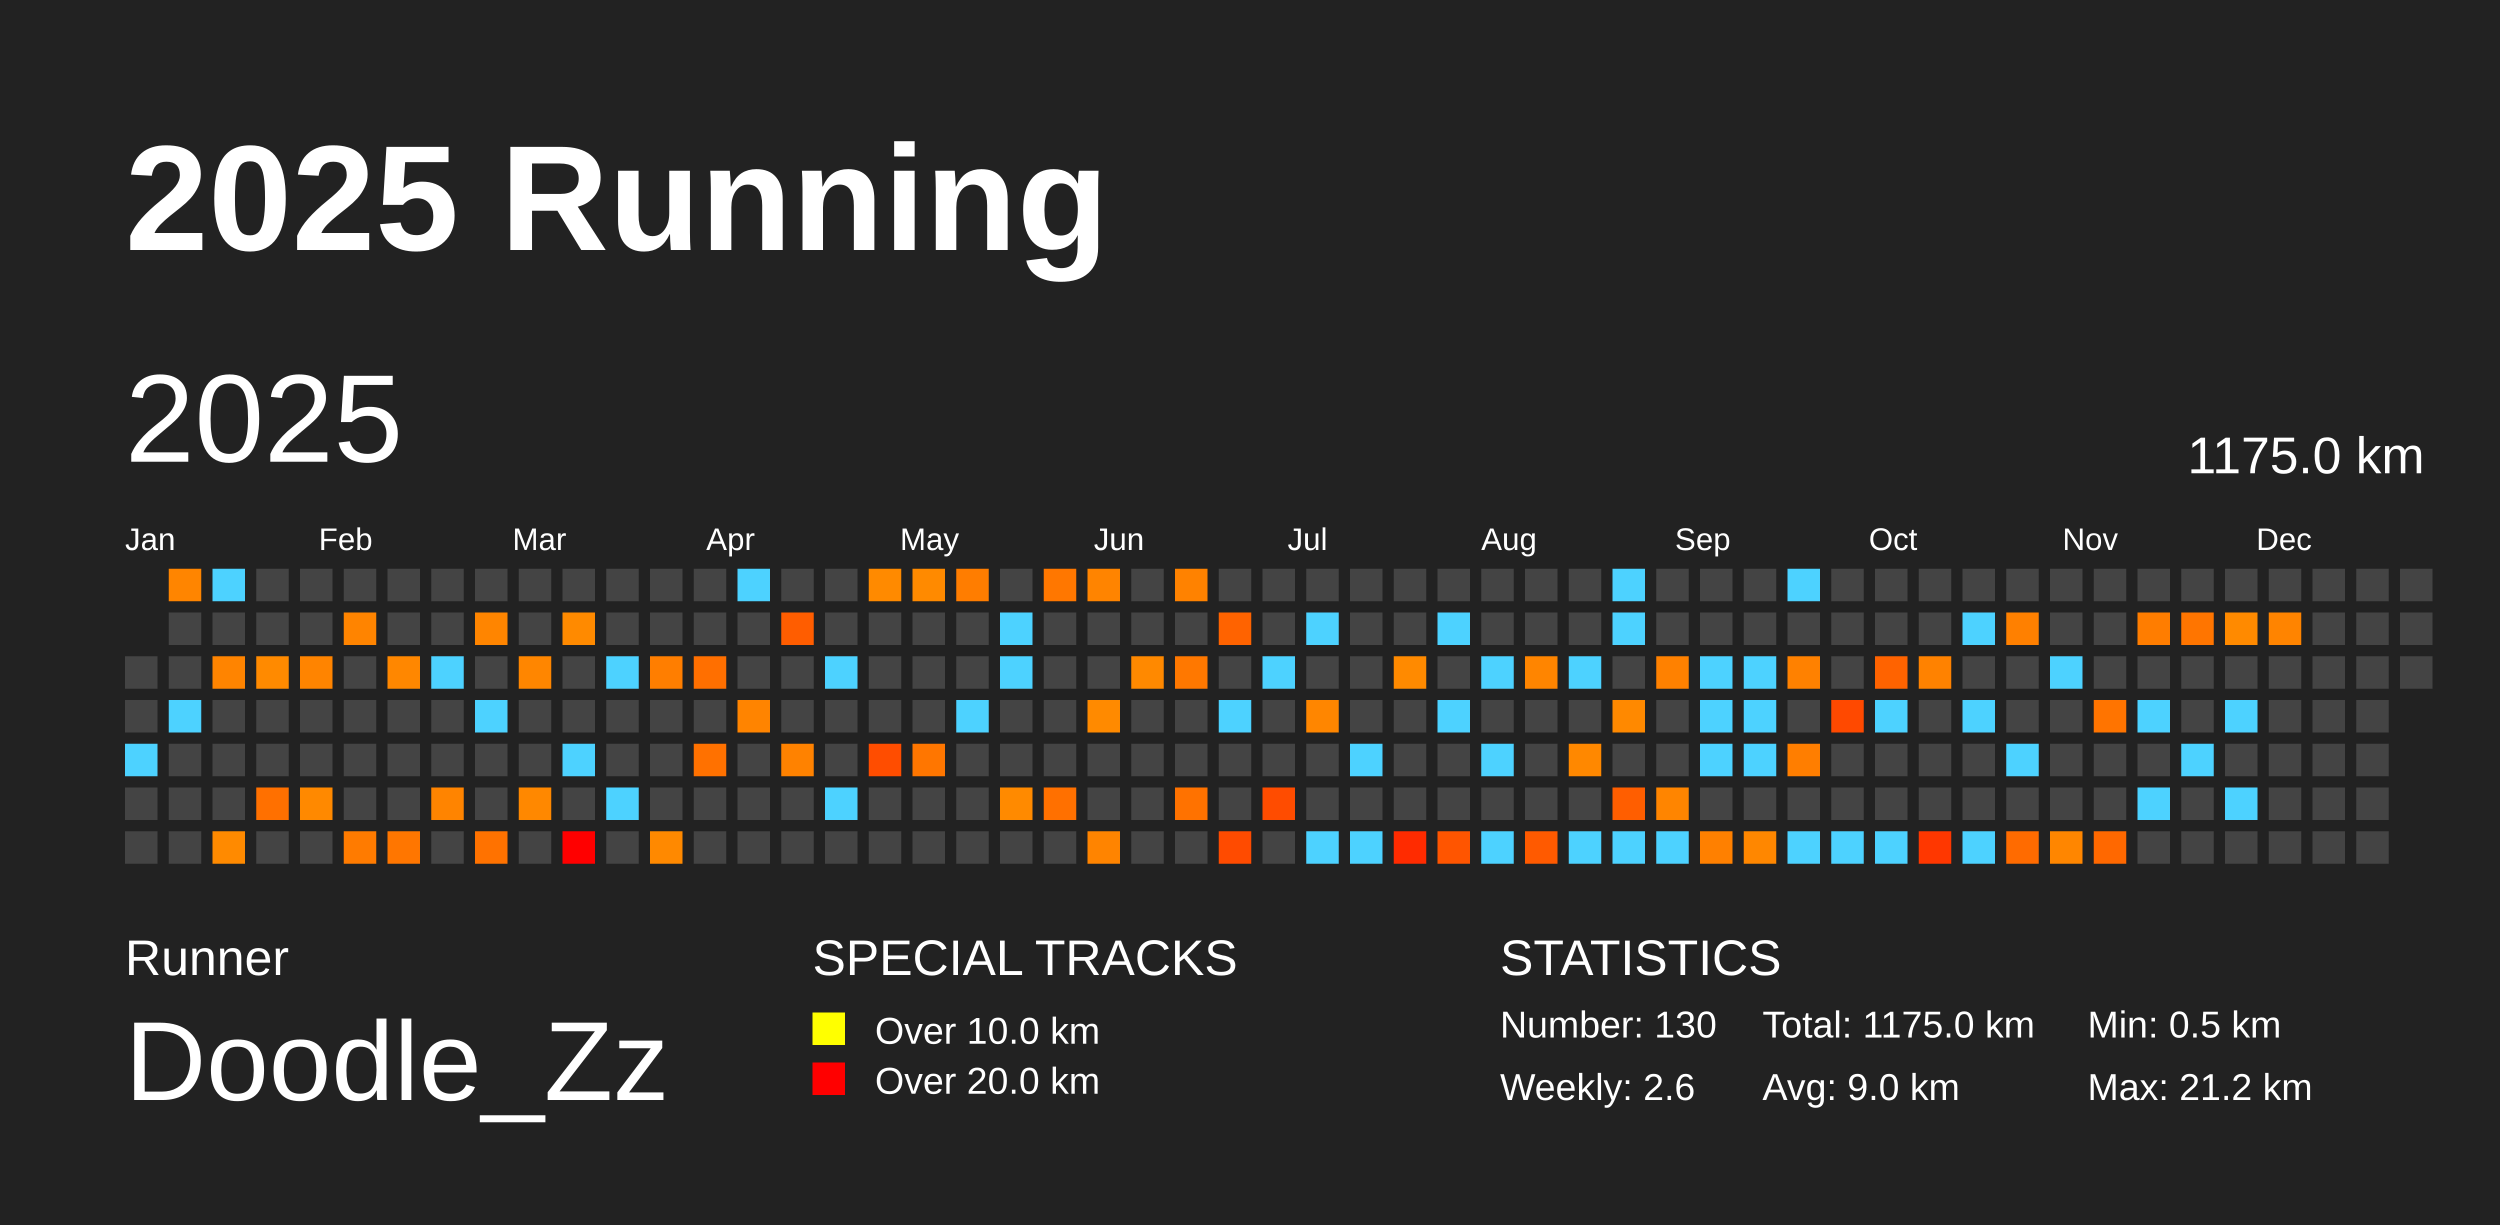
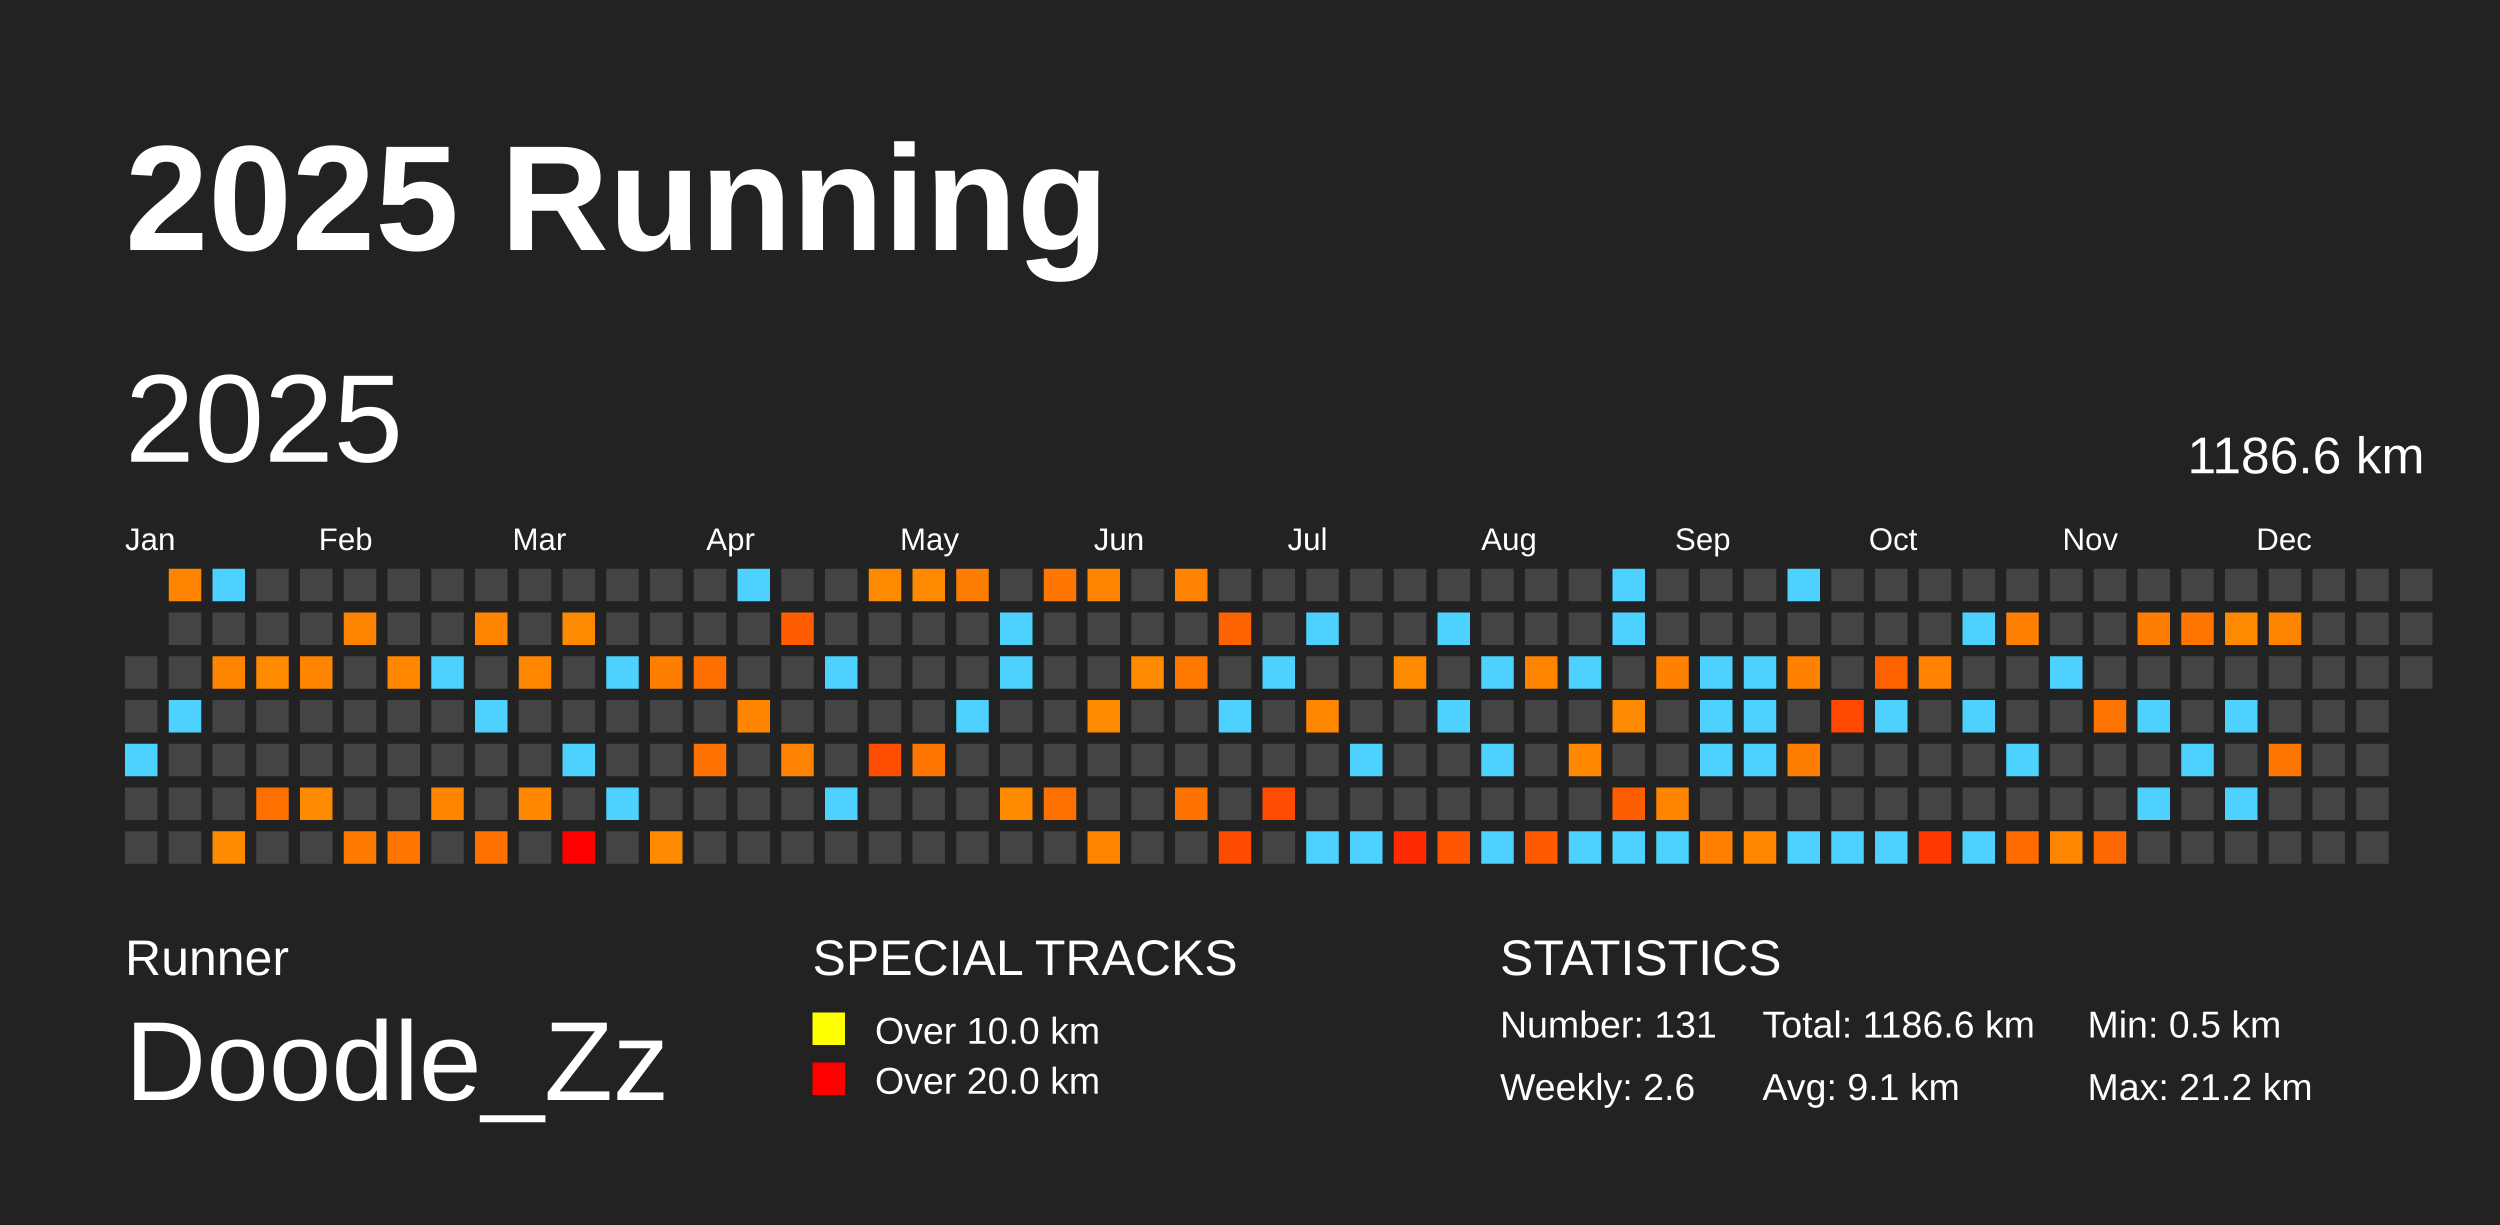
<svg xmlns="http://www.w3.org/2000/svg" baseProfile="full" height="98mm" version="1.1" viewBox="0,0,200,98" width="200mm">
  <defs />
  <rect fill="#222222" height="98" width="200" x="0" y="0" />
  <text fill="#FFFFFF" style="font-size:12px; font-family:Arial; font-weight:bold;" x="10" y="20">2025 Running</text>
  <text fill="#FFFFFF" style="font-size:4px; font-family:Arial" x="10" y="78">Runner</text>
  <text fill="#FFFFFF" style="font-size:9px; font-family:Arial" x="10" y="88">Doodle_Zz</text>
  <text fill="#FFFFFF" style="font-size:4px; font-family:Arial" x="65" y="78">SPECIAL TRACKS</text>
  <rect fill="yellow" height="2.6" width="2.6" x="65" y="81" />
  <text fill="#FFFFFF" style="font-size:3px; font-family:Arial" x="70" y="83.5">Over 10.0 km</text>
  <rect fill="red" height="2.6" width="2.6" x="65" y="85" />
  <text fill="#FFFFFF" style="font-size:3px; font-family:Arial" x="70" y="87.5">Over 20.0 km</text>
  <text fill="#FFFFFF" style="font-size:4px; font-family:Arial" x="120" y="78">STATISTICS</text>
-   <text fill="#FFFFFF" style="font-size:3px; font-family:Arial" x="120" y="83">Number: 130</text>
+   <text fill="#FFFFFF" style="font-size:3px; font-family:Arial" x="120" y="83">Number: 131</text>
  <text fill="#FFFFFF" style="font-size:3px; font-family:Arial" x="120" y="88">Weekly: 2.6</text>
-   <text fill="#FFFFFF" style="font-size:3px; font-family:Arial" x="141" y="83">Total: 1175.0 km</text>
-   <text fill="#FFFFFF" style="font-size:3px; font-family:Arial" x="141" y="88">Avg: 9.0 km</text>
+   <text fill="#FFFFFF" style="font-size:3px; font-family:Arial" x="141" y="83">Total: 1186.6 km</text>
+   <text fill="#FFFFFF" style="font-size:3px; font-family:Arial" x="141" y="88">Avg: 9.1 km</text>
  <text fill="#FFFFFF" style="font-size:3px; font-family:Arial" x="167" y="83">Min: 0.5 km</text>
  <text fill="#FFFFFF" style="font-size:3px; font-family:Arial" x="167" y="88">Max: 21.2 km</text>
  <text dominant-baseline="hanging" fill="#FFFFFF" style="font-size:10.0px; font-family:Arial;" x="10" y="30">2025</text>
-   <text dominant-baseline="hanging" fill="#FFFFFF" style="font-size:4.125px; font-family:Arial;" x="175" y="35">1175.0 km</text>
+   <text dominant-baseline="hanging" fill="#FFFFFF" style="font-size:4.125px; font-family:Arial;" x="175" y="35">1186.6 km</text>
  <text fill="#FFFFFF" style="font-size:2.5px; font-family:Arial" x="10.0" y="44">Jan</text>
  <text fill="#FFFFFF" style="font-size:2.5px; font-family:Arial" x="25.5" y="44">Feb</text>
  <text fill="#FFFFFF" style="font-size:2.5px; font-family:Arial" x="41.0" y="44">Mar</text>
  <text fill="#FFFFFF" style="font-size:2.5px; font-family:Arial" x="56.5" y="44">Apr</text>
  <text fill="#FFFFFF" style="font-size:2.5px; font-family:Arial" x="72.0" y="44">May</text>
  <text fill="#FFFFFF" style="font-size:2.5px; font-family:Arial" x="87.5" y="44">Jun</text>
  <text fill="#FFFFFF" style="font-size:2.5px; font-family:Arial" x="103.0" y="44">Jul</text>
  <text fill="#FFFFFF" style="font-size:2.5px; font-family:Arial" x="118.5" y="44">Aug</text>
  <text fill="#FFFFFF" style="font-size:2.5px; font-family:Arial" x="134.0" y="44">Sep</text>
  <text fill="#FFFFFF" style="font-size:2.5px; font-family:Arial" x="149.5" y="44">Oct</text>
  <text fill="#FFFFFF" style="font-size:2.5px; font-family:Arial" x="165.0" y="44">Nov</text>
  <text fill="#FFFFFF" style="font-size:2.5px; font-family:Arial" x="180.5" y="44">Dec</text>
  <rect fill="#444444" height="2.6" width="2.6" x="10.0" y="52.5" />
  <rect fill="#444444" height="2.6" width="2.6" x="10.0" y="56.0" />
  <rect fill="#4dd2ff" height="2.6" width="2.6" x="10.0" y="59.5" />
  <rect fill="#444444" height="2.6" width="2.6" x="10.0" y="63.0" />
  <rect fill="#444444" height="2.6" width="2.6" x="10.0" y="66.5" />
  <rect fill="#ff8500" height="2.6" width="2.6" x="13.5" y="45.5" />
  <rect fill="#444444" height="2.6" width="2.6" x="13.5" y="49.0" />
  <rect fill="#444444" height="2.6" width="2.6" x="13.5" y="52.5" />
  <rect fill="#4dd2ff" height="2.6" width="2.6" x="13.5" y="56.0" />
  <rect fill="#444444" height="2.6" width="2.6" x="13.5" y="59.5" />
  <rect fill="#444444" height="2.6" width="2.6" x="13.5" y="63.0" />
  <rect fill="#444444" height="2.6" width="2.6" x="13.5" y="66.5" />
  <rect fill="#4dd2ff" height="2.6" width="2.6" x="17.0" y="45.5" />
  <rect fill="#444444" height="2.6" width="2.6" x="17.0" y="49.0" />
  <rect fill="#ff8400" height="2.6" width="2.6" x="17.0" y="52.5" />
  <rect fill="#444444" height="2.6" width="2.6" x="17.0" y="56.0" />
  <rect fill="#444444" height="2.6" width="2.6" x="17.0" y="59.5" />
  <rect fill="#444444" height="2.6" width="2.6" x="17.0" y="63.0" />
  <rect fill="#ff8a00" height="2.6" width="2.6" x="17.0" y="66.5" />
  <rect fill="#444444" height="2.6" width="2.6" x="20.5" y="45.5" />
  <rect fill="#444444" height="2.6" width="2.6" x="20.5" y="49.0" />
  <rect fill="#ff8a00" height="2.6" width="2.6" x="20.5" y="52.5" />
  <rect fill="#444444" height="2.6" width="2.6" x="20.5" y="56.0" />
  <rect fill="#444444" height="2.6" width="2.6" x="20.5" y="59.5" />
  <rect fill="#ff7000" height="2.6" width="2.6" x="20.5" y="63.0" />
  <rect fill="#444444" height="2.6" width="2.6" x="20.5" y="66.5" />
  <rect fill="#444444" height="2.6" width="2.6" x="24.0" y="45.5" />
  <rect fill="#444444" height="2.6" width="2.6" x="24.0" y="49.0" />
  <rect fill="#ff8400" height="2.6" width="2.6" x="24.0" y="52.5" />
  <rect fill="#444444" height="2.6" width="2.6" x="24.0" y="56.0" />
  <rect fill="#444444" height="2.6" width="2.6" x="24.0" y="59.5" />
  <rect fill="#ff8900" height="2.6" width="2.6" x="24.0" y="63.0" />
  <rect fill="#444444" height="2.6" width="2.6" x="24.0" y="66.5" />
  <rect fill="#444444" height="2.6" width="2.6" x="27.5" y="45.5" />
  <rect fill="#ff8400" height="2.6" width="2.6" x="27.5" y="49.0" />
  <rect fill="#444444" height="2.6" width="2.6" x="27.5" y="52.5" />
  <rect fill="#444444" height="2.6" width="2.6" x="27.5" y="56.0" />
  <rect fill="#444444" height="2.6" width="2.6" x="27.5" y="59.5" />
  <rect fill="#444444" height="2.6" width="2.6" x="27.5" y="63.0" />
  <rect fill="#ff7b00" height="2.6" width="2.6" x="27.5" y="66.5" />
  <rect fill="#444444" height="2.6" width="2.6" x="31.0" y="45.5" />
  <rect fill="#444444" height="2.6" width="2.6" x="31.0" y="49.0" />
  <rect fill="#ff8700" height="2.6" width="2.6" x="31.0" y="52.5" />
  <rect fill="#444444" height="2.6" width="2.6" x="31.0" y="56.0" />
  <rect fill="#444444" height="2.6" width="2.6" x="31.0" y="59.5" />
  <rect fill="#444444" height="2.6" width="2.6" x="31.0" y="63.0" />
  <rect fill="#ff7600" height="2.6" width="2.6" x="31.0" y="66.5" />
  <rect fill="#444444" height="2.6" width="2.6" x="34.5" y="45.5" />
  <rect fill="#444444" height="2.6" width="2.6" x="34.5" y="49.0" />
  <rect fill="#4dd2ff" height="2.6" width="2.6" x="34.5" y="52.5" />
  <rect fill="#444444" height="2.6" width="2.6" x="34.5" y="56.0" />
  <rect fill="#444444" height="2.6" width="2.6" x="34.5" y="59.5" />
  <rect fill="#ff8400" height="2.6" width="2.6" x="34.5" y="63.0" />
  <rect fill="#444444" height="2.6" width="2.6" x="34.5" y="66.5" />
  <rect fill="#444444" height="2.6" width="2.6" x="38.0" y="45.5" />
  <rect fill="#ff8500" height="2.6" width="2.6" x="38.0" y="49.0" />
  <rect fill="#444444" height="2.6" width="2.6" x="38.0" y="52.5" />
  <rect fill="#4dd2ff" height="2.6" width="2.6" x="38.0" y="56.0" />
  <rect fill="#444444" height="2.6" width="2.6" x="38.0" y="59.5" />
  <rect fill="#444444" height="2.6" width="2.6" x="38.0" y="63.0" />
  <rect fill="#ff7200" height="2.6" width="2.6" x="38.0" y="66.5" />
  <rect fill="#444444" height="2.6" width="2.6" x="41.5" y="45.5" />
  <rect fill="#444444" height="2.6" width="2.6" x="41.5" y="49.0" />
  <rect fill="#ff8600" height="2.6" width="2.6" x="41.5" y="52.5" />
  <rect fill="#444444" height="2.6" width="2.6" x="41.5" y="56.0" />
  <rect fill="#444444" height="2.6" width="2.6" x="41.5" y="59.5" />
  <rect fill="#ff8800" height="2.6" width="2.6" x="41.5" y="63.0" />
  <rect fill="#444444" height="2.6" width="2.6" x="41.5" y="66.5" />
  <rect fill="#444444" height="2.6" width="2.6" x="45.0" y="45.5" />
  <rect fill="#ff8a00" height="2.6" width="2.6" x="45.0" y="49.0" />
  <rect fill="#444444" height="2.6" width="2.6" x="45.0" y="52.5" />
  <rect fill="#444444" height="2.6" width="2.6" x="45.0" y="56.0" />
  <rect fill="#4dd2ff" height="2.6" width="2.6" x="45.0" y="59.5" />
  <rect fill="#444444" height="2.6" width="2.6" x="45.0" y="63.0" />
  <rect fill="red" height="2.6" width="2.6" x="45.0" y="66.5" />
  <rect fill="#444444" height="2.6" width="2.6" x="48.5" y="45.5" />
  <rect fill="#444444" height="2.6" width="2.6" x="48.5" y="49.0" />
  <rect fill="#4dd2ff" height="2.6" width="2.6" x="48.5" y="52.5" />
  <rect fill="#444444" height="2.6" width="2.6" x="48.5" y="56.0" />
  <rect fill="#444444" height="2.6" width="2.6" x="48.5" y="59.5" />
  <rect fill="#4dd2ff" height="2.6" width="2.6" x="48.5" y="63.0" />
  <rect fill="#444444" height="2.6" width="2.6" x="48.5" y="66.5" />
  <rect fill="#444444" height="2.6" width="2.6" x="52.0" y="45.5" />
  <rect fill="#444444" height="2.6" width="2.6" x="52.0" y="49.0" />
  <rect fill="#ff7e00" height="2.6" width="2.6" x="52.0" y="52.5" />
  <rect fill="#444444" height="2.6" width="2.6" x="52.0" y="56.0" />
  <rect fill="#444444" height="2.6" width="2.6" x="52.0" y="59.5" />
  <rect fill="#444444" height="2.6" width="2.6" x="52.0" y="63.0" />
  <rect fill="#ff8900" height="2.6" width="2.6" x="52.0" y="66.5" />
  <rect fill="#444444" height="2.6" width="2.6" x="55.5" y="45.5" />
  <rect fill="#444444" height="2.6" width="2.6" x="55.5" y="49.0" />
  <rect fill="#ff6f00" height="2.6" width="2.6" x="55.5" y="52.5" />
  <rect fill="#444444" height="2.6" width="2.6" x="55.5" y="56.0" />
  <rect fill="#ff7100" height="2.6" width="2.6" x="55.5" y="59.5" />
  <rect fill="#444444" height="2.6" width="2.6" x="55.5" y="63.0" />
  <rect fill="#444444" height="2.6" width="2.6" x="55.5" y="66.5" />
  <rect fill="#4dd2ff" height="2.6" width="2.6" x="59.0" y="45.5" />
  <rect fill="#444444" height="2.6" width="2.6" x="59.0" y="49.0" />
  <rect fill="#444444" height="2.6" width="2.6" x="59.0" y="52.5" />
  <rect fill="#ff8400" height="2.6" width="2.6" x="59.0" y="56.0" />
  <rect fill="#444444" height="2.6" width="2.6" x="59.0" y="59.5" />
  <rect fill="#444444" height="2.6" width="2.6" x="59.0" y="63.0" />
  <rect fill="#444444" height="2.6" width="2.6" x="59.0" y="66.5" />
  <rect fill="#444444" height="2.6" width="2.6" x="62.5" y="45.5" />
  <rect fill="#ff5d00" height="2.6" width="2.6" x="62.5" y="49.0" />
  <rect fill="#444444" height="2.6" width="2.6" x="62.5" y="52.5" />
  <rect fill="#444444" height="2.6" width="2.6" x="62.5" y="56.0" />
  <rect fill="#ff8200" height="2.6" width="2.6" x="62.5" y="59.5" />
  <rect fill="#444444" height="2.6" width="2.6" x="62.5" y="63.0" />
  <rect fill="#444444" height="2.6" width="2.6" x="62.5" y="66.5" />
  <rect fill="#444444" height="2.6" width="2.6" x="66.0" y="45.5" />
  <rect fill="#444444" height="2.6" width="2.6" x="66.0" y="49.0" />
  <rect fill="#4dd2ff" height="2.6" width="2.6" x="66.0" y="52.5" />
  <rect fill="#444444" height="2.6" width="2.6" x="66.0" y="56.0" />
  <rect fill="#444444" height="2.6" width="2.6" x="66.0" y="59.5" />
  <rect fill="#4dd2ff" height="2.6" width="2.6" x="66.0" y="63.0" />
  <rect fill="#444444" height="2.6" width="2.6" x="66.0" y="66.5" />
  <rect fill="#ff8a00" height="2.6" width="2.6" x="69.5" y="45.5" />
  <rect fill="#444444" height="2.6" width="2.6" x="69.5" y="49.0" />
  <rect fill="#444444" height="2.6" width="2.6" x="69.5" y="52.5" />
  <rect fill="#444444" height="2.6" width="2.6" x="69.5" y="56.0" />
  <rect fill="#ff4d00" height="2.6" width="2.6" x="69.5" y="59.5" />
  <rect fill="#444444" height="2.6" width="2.6" x="69.5" y="63.0" />
  <rect fill="#444444" height="2.6" width="2.6" x="69.5" y="66.5" />
  <rect fill="#ff8a00" height="2.6" width="2.6" x="73.0" y="45.5" />
  <rect fill="#444444" height="2.6" width="2.6" x="73.0" y="49.0" />
  <rect fill="#444444" height="2.6" width="2.6" x="73.0" y="52.5" />
  <rect fill="#444444" height="2.6" width="2.6" x="73.0" y="56.0" />
  <rect fill="#ff7600" height="2.6" width="2.6" x="73.0" y="59.5" />
  <rect fill="#444444" height="2.6" width="2.6" x="73.0" y="63.0" />
  <rect fill="#444444" height="2.6" width="2.6" x="73.0" y="66.5" />
  <rect fill="#ff7d00" height="2.6" width="2.6" x="76.5" y="45.5" />
  <rect fill="#444444" height="2.6" width="2.6" x="76.5" y="49.0" />
  <rect fill="#444444" height="2.6" width="2.6" x="76.5" y="52.5" />
  <rect fill="#4dd2ff" height="2.6" width="2.6" x="76.5" y="56.0" />
  <rect fill="#444444" height="2.6" width="2.6" x="76.5" y="59.5" />
  <rect fill="#444444" height="2.6" width="2.6" x="76.5" y="63.0" />
  <rect fill="#444444" height="2.6" width="2.6" x="76.5" y="66.5" />
  <rect fill="#444444" height="2.6" width="2.6" x="80.0" y="45.5" />
  <rect fill="#4dd2ff" height="2.6" width="2.6" x="80.0" y="49.0" />
  <rect fill="#4dd2ff" height="2.6" width="2.6" x="80.0" y="52.5" />
  <rect fill="#444444" height="2.6" width="2.6" x="80.0" y="56.0" />
  <rect fill="#444444" height="2.6" width="2.6" x="80.0" y="59.5" />
  <rect fill="#ff8a00" height="2.6" width="2.6" x="80.0" y="63.0" />
  <rect fill="#444444" height="2.6" width="2.6" x="80.0" y="66.5" />
  <rect fill="#ff7700" height="2.6" width="2.6" x="83.5" y="45.5" />
  <rect fill="#444444" height="2.6" width="2.6" x="83.5" y="49.0" />
  <rect fill="#444444" height="2.6" width="2.6" x="83.5" y="52.5" />
  <rect fill="#444444" height="2.6" width="2.6" x="83.5" y="56.0" />
  <rect fill="#444444" height="2.6" width="2.6" x="83.5" y="59.5" />
  <rect fill="#ff7000" height="2.6" width="2.6" x="83.5" y="63.0" />
  <rect fill="#444444" height="2.6" width="2.6" x="83.5" y="66.5" />
  <rect fill="#ff8400" height="2.6" width="2.6" x="87.0" y="45.5" />
  <rect fill="#444444" height="2.6" width="2.6" x="87.0" y="49.0" />
  <rect fill="#444444" height="2.6" width="2.6" x="87.0" y="52.5" />
  <rect fill="#ff8a00" height="2.6" width="2.6" x="87.0" y="56.0" />
  <rect fill="#444444" height="2.6" width="2.6" x="87.0" y="59.5" />
  <rect fill="#444444" height="2.6" width="2.6" x="87.0" y="63.0" />
  <rect fill="#ff8400" height="2.6" width="2.6" x="87.0" y="66.5" />
  <rect fill="#444444" height="2.6" width="2.6" x="90.5" y="45.5" />
  <rect fill="#444444" height="2.6" width="2.6" x="90.5" y="49.0" />
  <rect fill="#ff8900" height="2.6" width="2.6" x="90.5" y="52.5" />
  <rect fill="#444444" height="2.6" width="2.6" x="90.5" y="56.0" />
  <rect fill="#444444" height="2.6" width="2.6" x="90.5" y="59.5" />
  <rect fill="#444444" height="2.6" width="2.6" x="90.5" y="63.0" />
  <rect fill="#444444" height="2.6" width="2.6" x="90.5" y="66.5" />
  <rect fill="#ff8200" height="2.6" width="2.6" x="94.0" y="45.5" />
  <rect fill="#444444" height="2.6" width="2.6" x="94.0" y="49.0" />
  <rect fill="#ff7800" height="2.6" width="2.6" x="94.0" y="52.5" />
  <rect fill="#444444" height="2.6" width="2.6" x="94.0" y="56.0" />
  <rect fill="#444444" height="2.6" width="2.6" x="94.0" y="59.5" />
  <rect fill="#ff7200" height="2.6" width="2.6" x="94.0" y="63.0" />
  <rect fill="#444444" height="2.6" width="2.6" x="94.0" y="66.5" />
  <rect fill="#444444" height="2.6" width="2.6" x="97.5" y="45.5" />
  <rect fill="#ff6300" height="2.6" width="2.6" x="97.5" y="49.0" />
  <rect fill="#444444" height="2.6" width="2.6" x="97.5" y="52.5" />
  <rect fill="#4dd2ff" height="2.6" width="2.6" x="97.5" y="56.0" />
  <rect fill="#444444" height="2.6" width="2.6" x="97.5" y="59.5" />
  <rect fill="#444444" height="2.6" width="2.6" x="97.5" y="63.0" />
  <rect fill="#ff4b00" height="2.6" width="2.6" x="97.5" y="66.5" />
  <rect fill="#444444" height="2.6" width="2.6" x="101.0" y="45.5" />
  <rect fill="#444444" height="2.6" width="2.6" x="101.0" y="49.0" />
  <rect fill="#4dd2ff" height="2.6" width="2.6" x="101.0" y="52.5" />
  <rect fill="#444444" height="2.6" width="2.6" x="101.0" y="56.0" />
  <rect fill="#444444" height="2.6" width="2.6" x="101.0" y="59.5" />
  <rect fill="#ff4c00" height="2.6" width="2.6" x="101.0" y="63.0" />
  <rect fill="#444444" height="2.6" width="2.6" x="101.0" y="66.5" />
  <rect fill="#444444" height="2.6" width="2.6" x="104.5" y="45.5" />
  <rect fill="#4dd2ff" height="2.6" width="2.6" x="104.5" y="49.0" />
  <rect fill="#444444" height="2.6" width="2.6" x="104.5" y="52.5" />
  <rect fill="#ff8600" height="2.6" width="2.6" x="104.5" y="56.0" />
  <rect fill="#444444" height="2.6" width="2.6" x="104.5" y="59.5" />
  <rect fill="#444444" height="2.6" width="2.6" x="104.5" y="63.0" />
  <rect fill="#4dd2ff" height="2.6" width="2.6" x="104.5" y="66.5" />
  <rect fill="#444444" height="2.6" width="2.6" x="108.0" y="45.5" />
  <rect fill="#444444" height="2.6" width="2.6" x="108.0" y="49.0" />
  <rect fill="#444444" height="2.6" width="2.6" x="108.0" y="52.5" />
  <rect fill="#444444" height="2.6" width="2.6" x="108.0" y="56.0" />
  <rect fill="#4dd2ff" height="2.6" width="2.6" x="108.0" y="59.5" />
  <rect fill="#444444" height="2.6" width="2.6" x="108.0" y="63.0" />
  <rect fill="#4dd2ff" height="2.6" width="2.6" x="108.0" y="66.5" />
  <rect fill="#444444" height="2.6" width="2.6" x="111.5" y="45.5" />
  <rect fill="#444444" height="2.6" width="2.6" x="111.5" y="49.0" />
  <rect fill="#ff8a00" height="2.6" width="2.6" x="111.5" y="52.5" />
  <rect fill="#444444" height="2.6" width="2.6" x="111.5" y="56.0" />
  <rect fill="#444444" height="2.6" width="2.6" x="111.5" y="59.5" />
  <rect fill="#444444" height="2.6" width="2.6" x="111.5" y="63.0" />
  <rect fill="#ff2b00" height="2.6" width="2.6" x="111.5" y="66.5" />
  <rect fill="#444444" height="2.6" width="2.6" x="115.0" y="45.5" />
  <rect fill="#4dd2ff" height="2.6" width="2.6" x="115.0" y="49.0" />
  <rect fill="#444444" height="2.6" width="2.6" x="115.0" y="52.5" />
  <rect fill="#4dd2ff" height="2.6" width="2.6" x="115.0" y="56.0" />
  <rect fill="#444444" height="2.6" width="2.6" x="115.0" y="59.5" />
  <rect fill="#444444" height="2.6" width="2.6" x="115.0" y="63.0" />
  <rect fill="#ff5500" height="2.6" width="2.6" x="115.0" y="66.5" />
  <rect fill="#444444" height="2.6" width="2.6" x="118.5" y="45.5" />
  <rect fill="#444444" height="2.6" width="2.6" x="118.5" y="49.0" />
  <rect fill="#4dd2ff" height="2.6" width="2.6" x="118.5" y="52.5" />
  <rect fill="#444444" height="2.6" width="2.6" x="118.5" y="56.0" />
  <rect fill="#4dd2ff" height="2.6" width="2.6" x="118.5" y="59.5" />
  <rect fill="#444444" height="2.6" width="2.6" x="118.5" y="63.0" />
  <rect fill="#4dd2ff" height="2.6" width="2.6" x="118.5" y="66.5" />
  <rect fill="#444444" height="2.6" width="2.6" x="122.0" y="45.5" />
  <rect fill="#444444" height="2.6" width="2.6" x="122.0" y="49.0" />
  <rect fill="#ff8500" height="2.6" width="2.6" x="122.0" y="52.5" />
  <rect fill="#444444" height="2.6" width="2.6" x="122.0" y="56.0" />
  <rect fill="#444444" height="2.6" width="2.6" x="122.0" y="59.5" />
  <rect fill="#444444" height="2.6" width="2.6" x="122.0" y="63.0" />
  <rect fill="#ff5a00" height="2.6" width="2.6" x="122.0" y="66.5" />
  <rect fill="#444444" height="2.6" width="2.6" x="125.5" y="45.5" />
  <rect fill="#444444" height="2.6" width="2.6" x="125.5" y="49.0" />
  <rect fill="#4dd2ff" height="2.6" width="2.6" x="125.5" y="52.5" />
  <rect fill="#444444" height="2.6" width="2.6" x="125.5" y="56.0" />
  <rect fill="#ff8800" height="2.6" width="2.6" x="125.5" y="59.5" />
  <rect fill="#444444" height="2.6" width="2.6" x="125.5" y="63.0" />
  <rect fill="#4dd2ff" height="2.6" width="2.6" x="125.5" y="66.5" />
  <rect fill="#4dd2ff" height="2.6" width="2.6" x="129.0" y="45.5" />
  <rect fill="#4dd2ff" height="2.6" width="2.6" x="129.0" y="49.0" />
  <rect fill="#444444" height="2.6" width="2.6" x="129.0" y="52.5" />
  <rect fill="#ff8900" height="2.6" width="2.6" x="129.0" y="56.0" />
  <rect fill="#444444" height="2.6" width="2.6" x="129.0" y="59.5" />
  <rect fill="#ff5e00" height="2.6" width="2.6" x="129.0" y="63.0" />
  <rect fill="#4dd2ff" height="2.6" width="2.6" x="129.0" y="66.5" />
  <rect fill="#444444" height="2.6" width="2.6" x="132.5" y="45.5" />
  <rect fill="#444444" height="2.6" width="2.6" x="132.5" y="49.0" />
  <rect fill="#ff8100" height="2.6" width="2.6" x="132.5" y="52.5" />
  <rect fill="#444444" height="2.6" width="2.6" x="132.5" y="56.0" />
  <rect fill="#444444" height="2.6" width="2.6" x="132.5" y="59.5" />
  <rect fill="#ff8500" height="2.6" width="2.6" x="132.5" y="63.0" />
  <rect fill="#4dd2ff" height="2.6" width="2.6" x="132.5" y="66.5" />
  <rect fill="#444444" height="2.6" width="2.6" x="136.0" y="45.5" />
  <rect fill="#444444" height="2.6" width="2.6" x="136.0" y="49.0" />
  <rect fill="#4dd2ff" height="2.6" width="2.6" x="136.0" y="52.5" />
  <rect fill="#4dd2ff" height="2.6" width="2.6" x="136.0" y="56.0" />
  <rect fill="#4dd2ff" height="2.6" width="2.6" x="136.0" y="59.5" />
  <rect fill="#444444" height="2.6" width="2.6" x="136.0" y="63.0" />
  <rect fill="#ff8000" height="2.6" width="2.6" x="136.0" y="66.5" />
  <rect fill="#444444" height="2.6" width="2.6" x="139.5" y="45.5" />
  <rect fill="#444444" height="2.6" width="2.6" x="139.5" y="49.0" />
  <rect fill="#4dd2ff" height="2.6" width="2.6" x="139.5" y="52.5" />
  <rect fill="#4dd2ff" height="2.6" width="2.6" x="139.5" y="56.0" />
  <rect fill="#4dd2ff" height="2.6" width="2.6" x="139.5" y="59.5" />
  <rect fill="#444444" height="2.6" width="2.6" x="139.5" y="63.0" />
  <rect fill="#ff8700" height="2.6" width="2.6" x="139.5" y="66.5" />
  <rect fill="#4dd2ff" height="2.6" width="2.6" x="143.0" y="45.5" />
  <rect fill="#444444" height="2.6" width="2.6" x="143.0" y="49.0" />
  <rect fill="#ff8100" height="2.6" width="2.6" x="143.0" y="52.5" />
  <rect fill="#444444" height="2.6" width="2.6" x="143.0" y="56.0" />
  <rect fill="#ff7e00" height="2.6" width="2.6" x="143.0" y="59.5" />
  <rect fill="#444444" height="2.6" width="2.6" x="143.0" y="63.0" />
  <rect fill="#4dd2ff" height="2.6" width="2.6" x="143.0" y="66.5" />
  <rect fill="#444444" height="2.6" width="2.6" x="146.5" y="45.5" />
  <rect fill="#444444" height="2.6" width="2.6" x="146.5" y="49.0" />
  <rect fill="#444444" height="2.6" width="2.6" x="146.5" y="52.5" />
  <rect fill="#ff4900" height="2.6" width="2.6" x="146.5" y="56.0" />
  <rect fill="#444444" height="2.6" width="2.6" x="146.5" y="59.5" />
  <rect fill="#444444" height="2.6" width="2.6" x="146.5" y="63.0" />
  <rect fill="#4dd2ff" height="2.6" width="2.6" x="146.5" y="66.5" />
  <rect fill="#444444" height="2.6" width="2.6" x="150.0" y="45.5" />
  <rect fill="#444444" height="2.6" width="2.6" x="150.0" y="49.0" />
  <rect fill="#ff6300" height="2.6" width="2.6" x="150.0" y="52.5" />
  <rect fill="#4dd2ff" height="2.6" width="2.6" x="150.0" y="56.0" />
  <rect fill="#444444" height="2.6" width="2.6" x="150.0" y="59.5" />
  <rect fill="#444444" height="2.6" width="2.6" x="150.0" y="63.0" />
  <rect fill="#4dd2ff" height="2.6" width="2.6" x="150.0" y="66.5" />
  <rect fill="#444444" height="2.6" width="2.6" x="153.5" y="45.5" />
  <rect fill="#444444" height="2.6" width="2.6" x="153.5" y="49.0" />
  <rect fill="#ff8200" height="2.6" width="2.6" x="153.5" y="52.5" />
  <rect fill="#444444" height="2.6" width="2.6" x="153.5" y="56.0" />
  <rect fill="#444444" height="2.6" width="2.6" x="153.5" y="59.5" />
  <rect fill="#444444" height="2.6" width="2.6" x="153.5" y="63.0" />
  <rect fill="#ff3700" height="2.6" width="2.6" x="153.5" y="66.5" />
  <rect fill="#444444" height="2.6" width="2.6" x="157.0" y="45.5" />
  <rect fill="#4dd2ff" height="2.6" width="2.6" x="157.0" y="49.0" />
  <rect fill="#444444" height="2.6" width="2.6" x="157.0" y="52.5" />
  <rect fill="#4dd2ff" height="2.6" width="2.6" x="157.0" y="56.0" />
  <rect fill="#444444" height="2.6" width="2.6" x="157.0" y="59.5" />
  <rect fill="#444444" height="2.6" width="2.6" x="157.0" y="63.0" />
  <rect fill="#4dd2ff" height="2.6" width="2.6" x="157.0" y="66.5" />
  <rect fill="#444444" height="2.6" width="2.6" x="160.5" y="45.5" />
  <rect fill="#ff8000" height="2.6" width="2.6" x="160.5" y="49.0" />
  <rect fill="#444444" height="2.6" width="2.6" x="160.5" y="52.5" />
  <rect fill="#444444" height="2.6" width="2.6" x="160.5" y="56.0" />
  <rect fill="#4dd2ff" height="2.6" width="2.6" x="160.5" y="59.5" />
  <rect fill="#444444" height="2.6" width="2.6" x="160.5" y="63.0" />
  <rect fill="#ff6b00" height="2.6" width="2.6" x="160.5" y="66.5" />
  <rect fill="#444444" height="2.6" width="2.6" x="164.0" y="45.5" />
  <rect fill="#444444" height="2.6" width="2.6" x="164.0" y="49.0" />
  <rect fill="#4dd2ff" height="2.6" width="2.6" x="164.0" y="52.5" />
  <rect fill="#444444" height="2.6" width="2.6" x="164.0" y="56.0" />
  <rect fill="#444444" height="2.6" width="2.6" x="164.0" y="59.5" />
  <rect fill="#444444" height="2.6" width="2.6" x="164.0" y="63.0" />
  <rect fill="#ff8600" height="2.6" width="2.6" x="164.0" y="66.5" />
  <rect fill="#444444" height="2.6" width="2.6" x="167.5" y="45.5" />
  <rect fill="#444444" height="2.6" width="2.6" x="167.5" y="49.0" />
  <rect fill="#444444" height="2.6" width="2.6" x="167.5" y="52.5" />
  <rect fill="#ff7400" height="2.6" width="2.6" x="167.5" y="56.0" />
  <rect fill="#444444" height="2.6" width="2.6" x="167.5" y="59.5" />
  <rect fill="#444444" height="2.6" width="2.6" x="167.5" y="63.0" />
  <rect fill="#ff6800" height="2.6" width="2.6" x="167.5" y="66.5" />
  <rect fill="#444444" height="2.6" width="2.6" x="171.0" y="45.5" />
  <rect fill="#ff7d00" height="2.6" width="2.6" x="171.0" y="49.0" />
  <rect fill="#444444" height="2.6" width="2.6" x="171.0" y="52.5" />
  <rect fill="#4dd2ff" height="2.6" width="2.6" x="171.0" y="56.0" />
  <rect fill="#444444" height="2.6" width="2.6" x="171.0" y="59.5" />
  <rect fill="#4dd2ff" height="2.6" width="2.6" x="171.0" y="63.0" />
  <rect fill="#444444" height="2.6" width="2.6" x="171.0" y="66.5" />
  <rect fill="#444444" height="2.6" width="2.6" x="174.5" y="45.5" />
  <rect fill="#ff7500" height="2.6" width="2.6" x="174.5" y="49.0" />
  <rect fill="#444444" height="2.6" width="2.6" x="174.5" y="52.5" />
  <rect fill="#444444" height="2.6" width="2.6" x="174.5" y="56.0" />
  <rect fill="#4dd2ff" height="2.6" width="2.6" x="174.5" y="59.5" />
  <rect fill="#444444" height="2.6" width="2.6" x="174.5" y="63.0" />
  <rect fill="#444444" height="2.6" width="2.6" x="174.5" y="66.5" />
  <rect fill="#444444" height="2.6" width="2.6" x="178.0" y="45.5" />
  <rect fill="#ff8a00" height="2.6" width="2.6" x="178.0" y="49.0" />
  <rect fill="#444444" height="2.6" width="2.6" x="178.0" y="52.5" />
  <rect fill="#4dd2ff" height="2.6" width="2.6" x="178.0" y="56.0" />
  <rect fill="#444444" height="2.6" width="2.6" x="178.0" y="59.5" />
  <rect fill="#4dd2ff" height="2.6" width="2.6" x="178.0" y="63.0" />
  <rect fill="#444444" height="2.6" width="2.6" x="178.0" y="66.5" />
  <rect fill="#444444" height="2.6" width="2.6" x="181.5" y="45.5" />
  <rect fill="#ff8400" height="2.6" width="2.6" x="181.5" y="49.0" />
  <rect fill="#444444" height="2.6" width="2.6" x="181.5" y="52.5" />
  <rect fill="#444444" height="2.6" width="2.6" x="181.5" y="56.0" />
-   <rect fill="#444444" height="2.6" width="2.6" x="181.5" y="59.5" />
+   <rect fill="#ff7600" height="2.6" width="2.6" x="181.5" y="59.5" />
  <rect fill="#444444" height="2.6" width="2.6" x="181.5" y="63.0" />
  <rect fill="#444444" height="2.6" width="2.6" x="181.5" y="66.5" />
  <rect fill="#444444" height="2.6" width="2.6" x="185.0" y="45.5" />
  <rect fill="#444444" height="2.6" width="2.6" x="185.0" y="49.0" />
  <rect fill="#444444" height="2.6" width="2.6" x="185.0" y="52.5" />
  <rect fill="#444444" height="2.6" width="2.6" x="185.0" y="56.0" />
  <rect fill="#444444" height="2.6" width="2.6" x="185.0" y="59.5" />
  <rect fill="#444444" height="2.6" width="2.6" x="185.0" y="63.0" />
  <rect fill="#444444" height="2.6" width="2.6" x="185.0" y="66.5" />
  <rect fill="#444444" height="2.6" width="2.6" x="188.5" y="45.5" />
  <rect fill="#444444" height="2.6" width="2.6" x="188.5" y="49.0" />
  <rect fill="#444444" height="2.6" width="2.6" x="188.5" y="52.5" />
  <rect fill="#444444" height="2.6" width="2.6" x="188.5" y="56.0" />
  <rect fill="#444444" height="2.6" width="2.6" x="188.5" y="59.5" />
  <rect fill="#444444" height="2.6" width="2.6" x="188.5" y="63.0" />
  <rect fill="#444444" height="2.6" width="2.6" x="188.5" y="66.5" />
  <rect fill="#444444" height="2.6" width="2.6" x="192.0" y="45.5" />
  <rect fill="#444444" height="2.6" width="2.6" x="192.0" y="49.0" />
  <rect fill="#444444" height="2.6" width="2.6" x="192.0" y="52.5" />
</svg>
